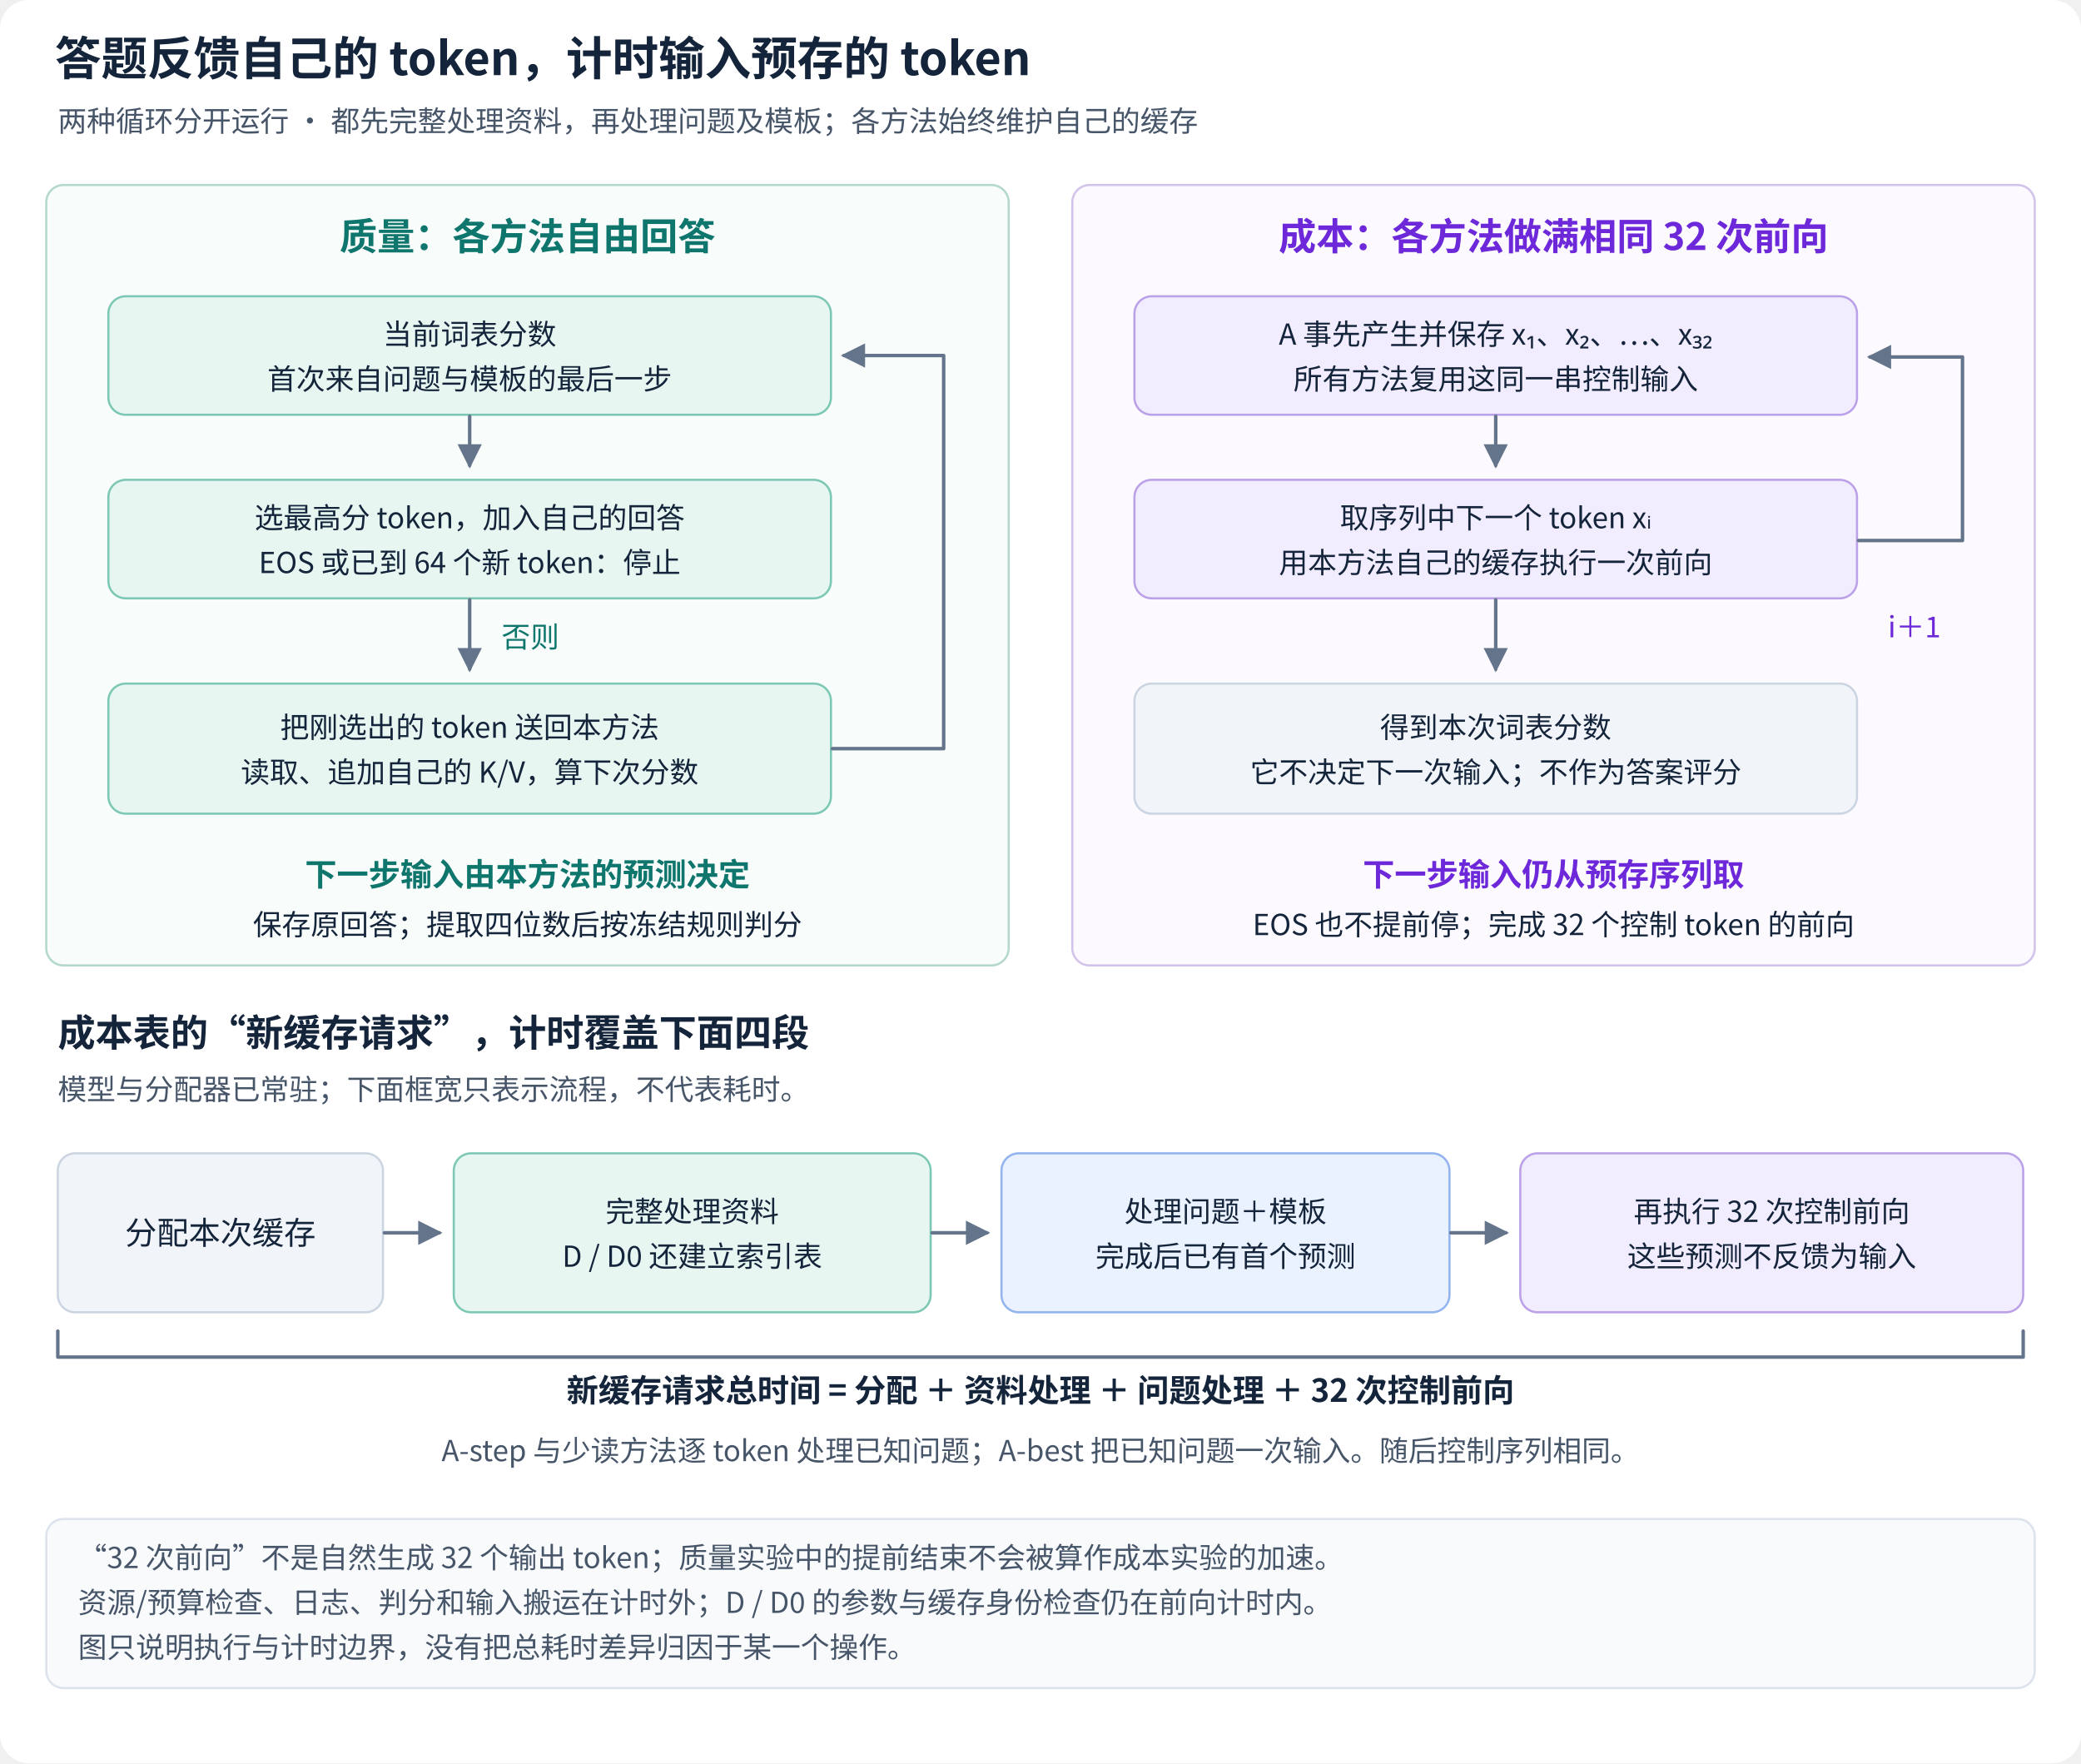
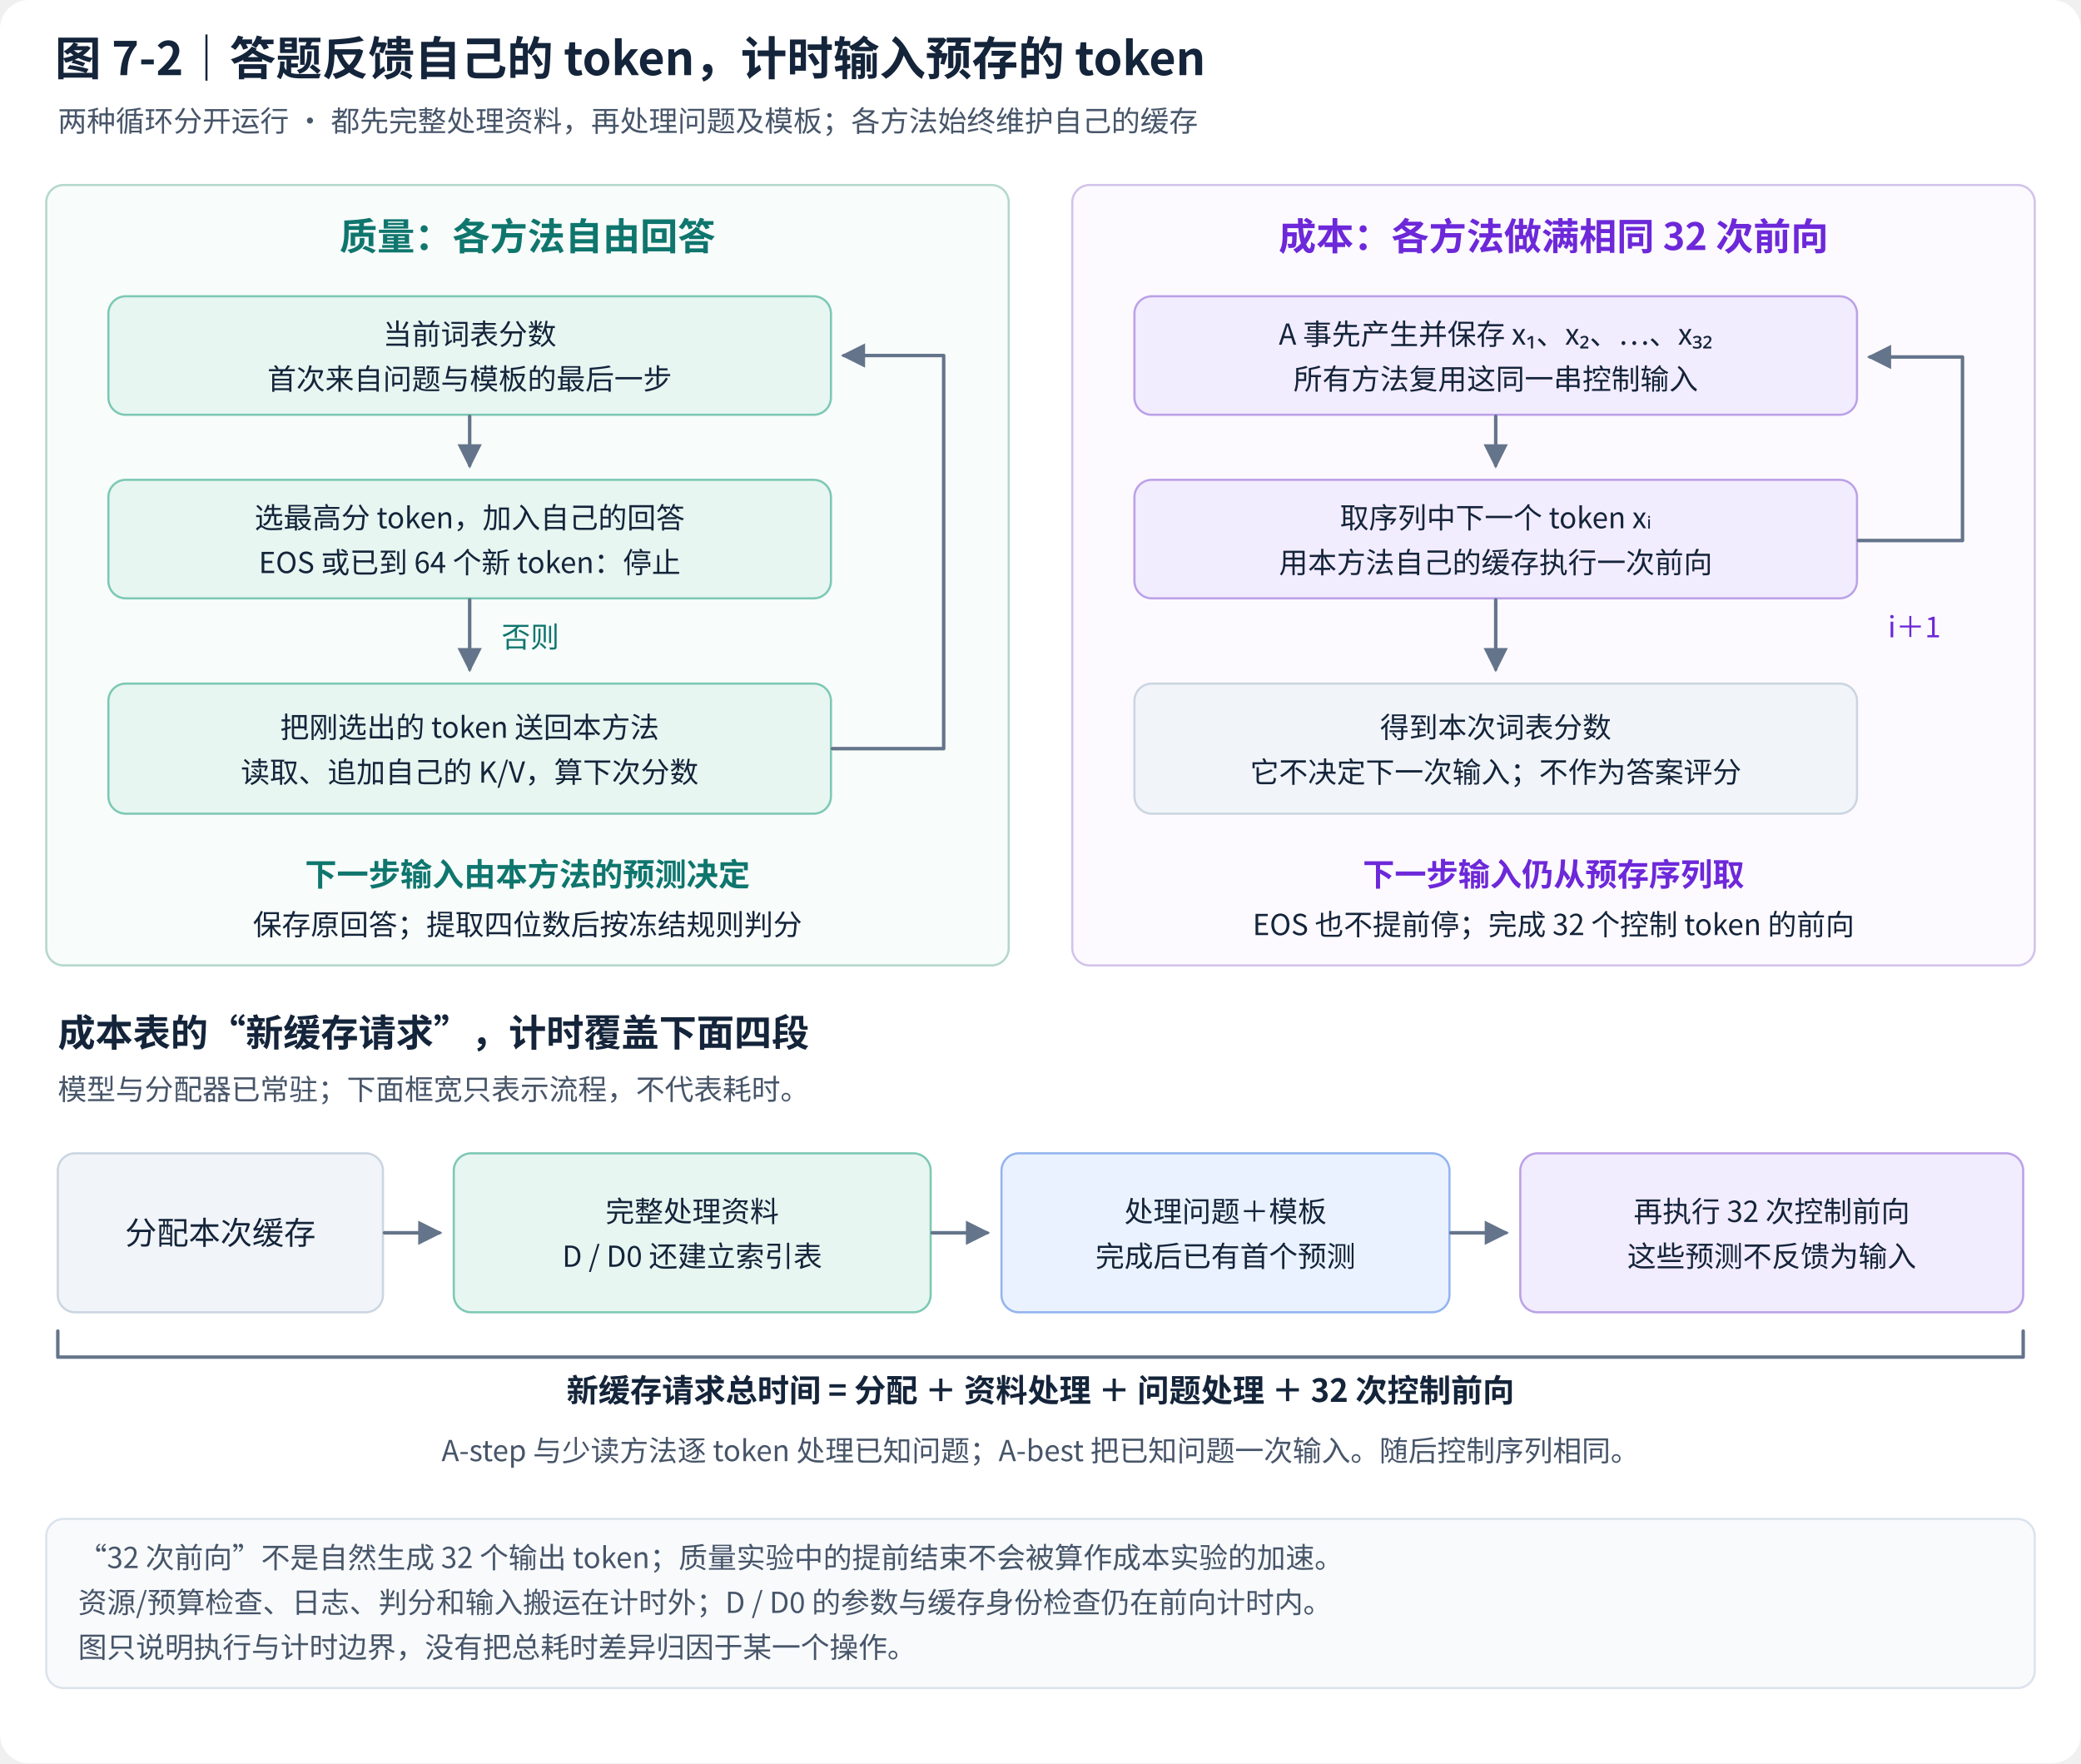
<svg xmlns="http://www.w3.org/2000/svg" width="1440" height="1220" viewBox="0 0 1440 1220" role="img" aria-labelledby="title desc">
  <defs>
    <style>
      text { font-family: "PingFang SC", "Hiragino Sans GB", "Microsoft YaHei", "Noto Sans CJK SC", sans-serif; fill: #14243a; }
      .title { font-size:32px; font-weight:650; }
      .heading { font-size:26px; font-weight:650; }
      .body { font-size:22px; }
      .small { font-size:20px; }
      .note { font-size:20px; fill:#475569; }
      .strong { font-weight:650; }
      .center { text-anchor:middle; }
      .teal { fill:#0f766e; }
      .violet { fill:#6d28d9; }
      .blue { fill:#1d4ed8; }
      .amber { fill:#92400e; }
      .line { fill:none; stroke:#64748b; stroke-width:2.4; stroke-linecap:round; stroke-linejoin:round; }
      .arrow { marker-end:url(#arrow); }
      .gradient { fill:none; stroke:#b45309; stroke-width:3; stroke-dasharray:8 6; marker-end:url(#gradient-arrow); }
    </style>
    <marker id="arrow" viewBox="0 0 10 10" refX="8.7" refY="5" markerWidth="7" markerHeight="7" orient="auto-start-reverse">
      <path d="M0 0 L10 5 L0 10Z" fill="#64748b" />
    </marker>
    <marker id="gradient-arrow" viewBox="0 0 10 10" refX="8.7" refY="5" markerWidth="7" markerHeight="7" orient="auto-start-reverse">
      <path d="M0 0 L10 5 L0 10Z" fill="#b45309" />
    </marker>
  </defs>
  <rect width="1440" height="1220" rx="20" fill="#fff" />
-   <text x="38" y="52" class="title">答题反馈自己的 token，计时输入预存的 token</text>
+   <text x="38" y="52" class="title">图 7-2｜答题反馈自己的 token，计时输入预存的 token</text>
  <text x="40" y="91" class="note">两种循环分开运行 · 都先完整处理资料，再处理问题及模板；各方法始终维护自己的缓存</text>
  <rect x="32" y="128" width="666" height="540" rx="12" fill="#f8fcfa" stroke="#b4d8ca" stroke-width="1.5" />
  <rect x="742" y="128" width="666" height="540" rx="12" fill="#fcfaff" stroke="#d2c3ea" stroke-width="1.5" />
  <text x="365" y="173" class="heading center teal">质量：各方法自由回答</text>
  <text x="1075" y="173" class="heading center violet">成本：各方法做满相同 32 次前向</text>
  <rect x="75" y="205" width="500" height="82" rx="12" fill="#e7f6f1" stroke="#7dc8b4" stroke-width="1.5" />
  <text x="325.0" y="238.5" class="small center">当前词表分数</text>
  <text x="325.0" y="269.5" class="small center">首次来自问题与模板的最后一步</text>
  <path d="M325 288 V322" class="line arrow" />
  <rect x="75" y="332" width="500" height="82" rx="12" fill="#e7f6f1" stroke="#7dc8b4" stroke-width="1.5" />
  <text x="325.0" y="365.5" class="small center">选最高分 token，加入自己的回答</text>
  <text x="325.0" y="396.5" class="small center">EOS 或已到 64 个新 token：停止</text>
  <path d="M325 415 V463" class="line arrow" />
  <text x="347" y="448" class="small teal">否则</text>
  <rect x="75" y="473" width="500" height="90" rx="12" fill="#e7f6f1" stroke="#7dc8b4" stroke-width="1.5" />
  <text x="325.0" y="510.5" class="small center">把刚选出的 token 送回本方法</text>
  <text x="325.0" y="541.5" class="small center">读取、追加自己的 K/V，算下次分数</text>
  <path d="M576 518 H653 V246 H584" class="line arrow" />
  <text x="365" y="613" class="body center teal strong">下一步输入由本方法的预测决定</text>
  <text x="365" y="647" class="small center">保存原回答；提取四位数后按冻结规则判分</text>
  <rect x="785" y="205" width="500" height="82" rx="12" fill="#f2ecff" stroke="#bba1e7" stroke-width="1.5" />
  <text x="1035.0" y="238.5" class="small center">A 事先产生并保存 x₁、x₂、…、x₃₂</text>
  <text x="1035.0" y="269.5" class="small center">所有方法复用这同一串控制输入</text>
  <path d="M1035 288 V322" class="line arrow" />
  <rect x="785" y="332" width="500" height="82" rx="12" fill="#f2ecff" stroke="#bba1e7" stroke-width="1.5" />
  <text x="1035.0" y="365.5" class="small center">取序列中下一个 token xᵢ</text>
  <text x="1035.0" y="396.5" class="small center">用本方法自己的缓存执行一次前向</text>
  <path d="M1035 415 V463" class="line arrow" />
  <rect x="785" y="473" width="500" height="90" rx="12" fill="#f1f5f9" stroke="#cbd5e1" stroke-width="1.5" />
  <text x="1035.0" y="510.5" class="small center">得到本次词表分数</text>
  <text x="1035.0" y="541.5" class="small center">它不决定下一次输入；不作为答案评分</text>
  <path d="M1286 374 H1358 V247 H1294" class="line arrow" />
  <text x="1343" y="441" class="small violet" text-anchor="end">i＋1</text>
  <text x="1075" y="613" class="body center violet strong">下一步输入仍从预存序列取</text>
  <text x="1075" y="647" class="small center">EOS 也不提前停；完成 32 个控制 token 的前向</text>
  <text x="40" y="724" class="heading">成本表的“新缓存请求”，计时覆盖下面四段</text>
  <text x="40" y="761" class="note">模型与分配器已常驻；下面框宽只表示流程，不代表耗时。</text>
  <rect x="40" y="798" width="225" height="110" rx="12" fill="#f1f5f9" stroke="#cbd5e1" stroke-width="1.5" />
  <text x="152.5" y="861.0" class="body center">分配本次缓存</text>
  <path d="M266 853 H304" class="line arrow" />
  <rect x="314" y="798" width="330" height="110" rx="12" fill="#e7f6f1" stroke="#7dc8b4" stroke-width="1.5" />
  <text x="479.0" y="845.5" class="small center">完整处理资料</text>
  <text x="479.0" y="876.5" class="small center">D / D0 还建立索引表</text>
  <path d="M645 853 H683" class="line arrow" />
  <rect x="693" y="798" width="310" height="110" rx="12" fill="#eaf2ff" stroke="#93b4ef" stroke-width="1.5" />
  <text x="848.0" y="845.5" class="small center">处理问题＋模板</text>
  <text x="848.0" y="876.5" class="small center">完成后已有首个预测</text>
  <path d="M1004 853 H1042" class="line arrow" />
  <rect x="1052" y="798" width="348" height="110" rx="12" fill="#f2ecff" stroke="#bba1e7" stroke-width="1.5" />
  <text x="1226.0" y="845.5" class="small center">再执行 32 次控制前向</text>
  <text x="1226.0" y="876.5" class="small center">这些预测不反馈为输入</text>
  <path d="M40 921 V939 H1400 V921" class="line" />
  <text x="720" y="970" class="body center strong">新缓存请求总时间 = 分配 ＋ 资料处理 ＋ 问题处理 ＋ 32 次控制前向</text>
  <text x="720" y="1011" class="note center">A-step 与少读方法逐 token 处理已知问题；A-best 把已知问题一次输入。随后控制序列相同。</text>
  <rect x="32" y="1051" width="1376" height="117" rx="12" fill="#f8fafc" stroke="#dce3ec" stroke-width="1.5" />
  <text x="54" y="1085" class="note">“32 次前向”不是自然生成 32 个输出 token；质量实验中的提前结束不会被算作成本实验的加速。</text>
  <text x="54" y="1116" class="note">资源/预算检查、日志、判分和输入搬运在计时外；D / D0 的参数与缓存身份检查仍在前向计时内。</text>
  <text x="54" y="1147" class="note">图只说明执行与计时边界，没有把总耗时差异归因于某一个操作。</text>
</svg>
